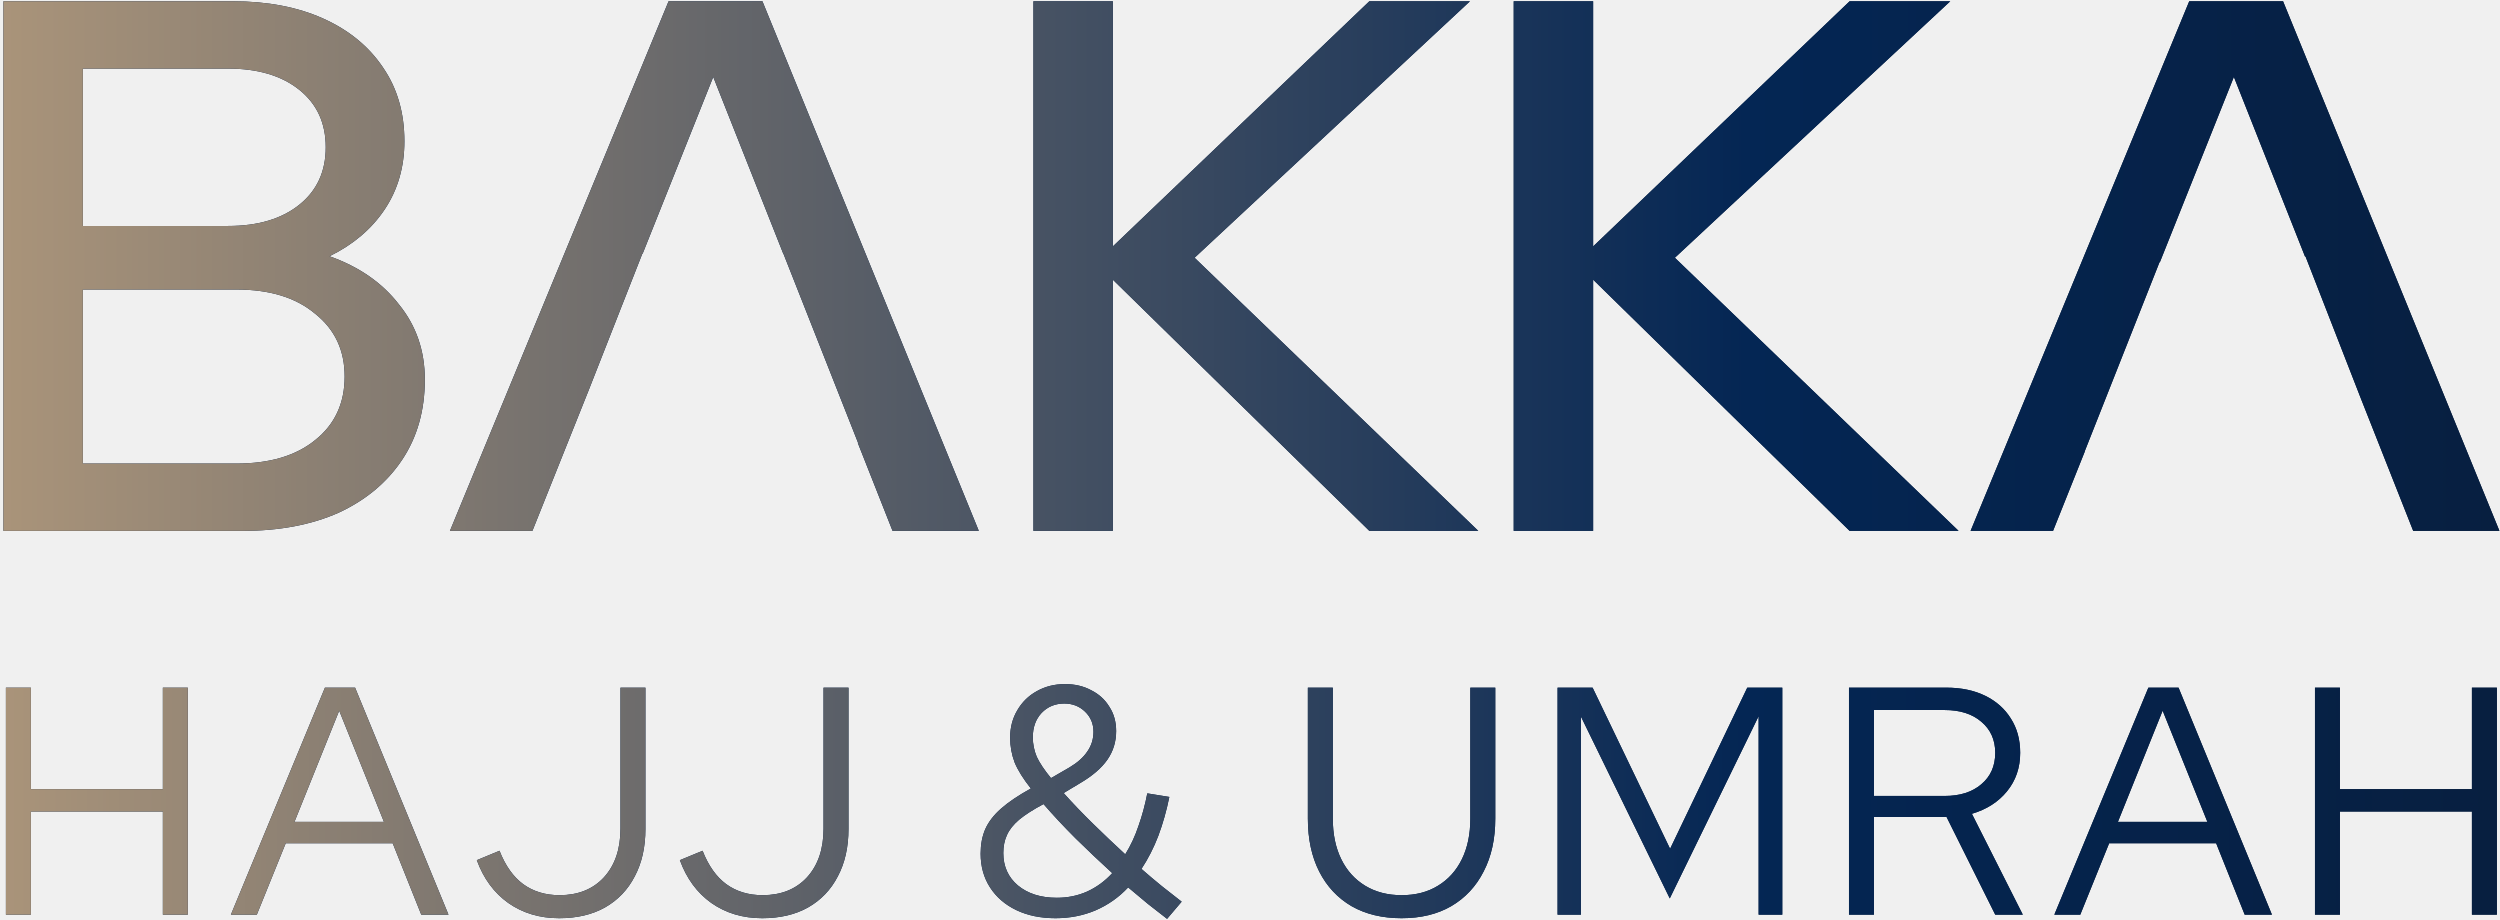
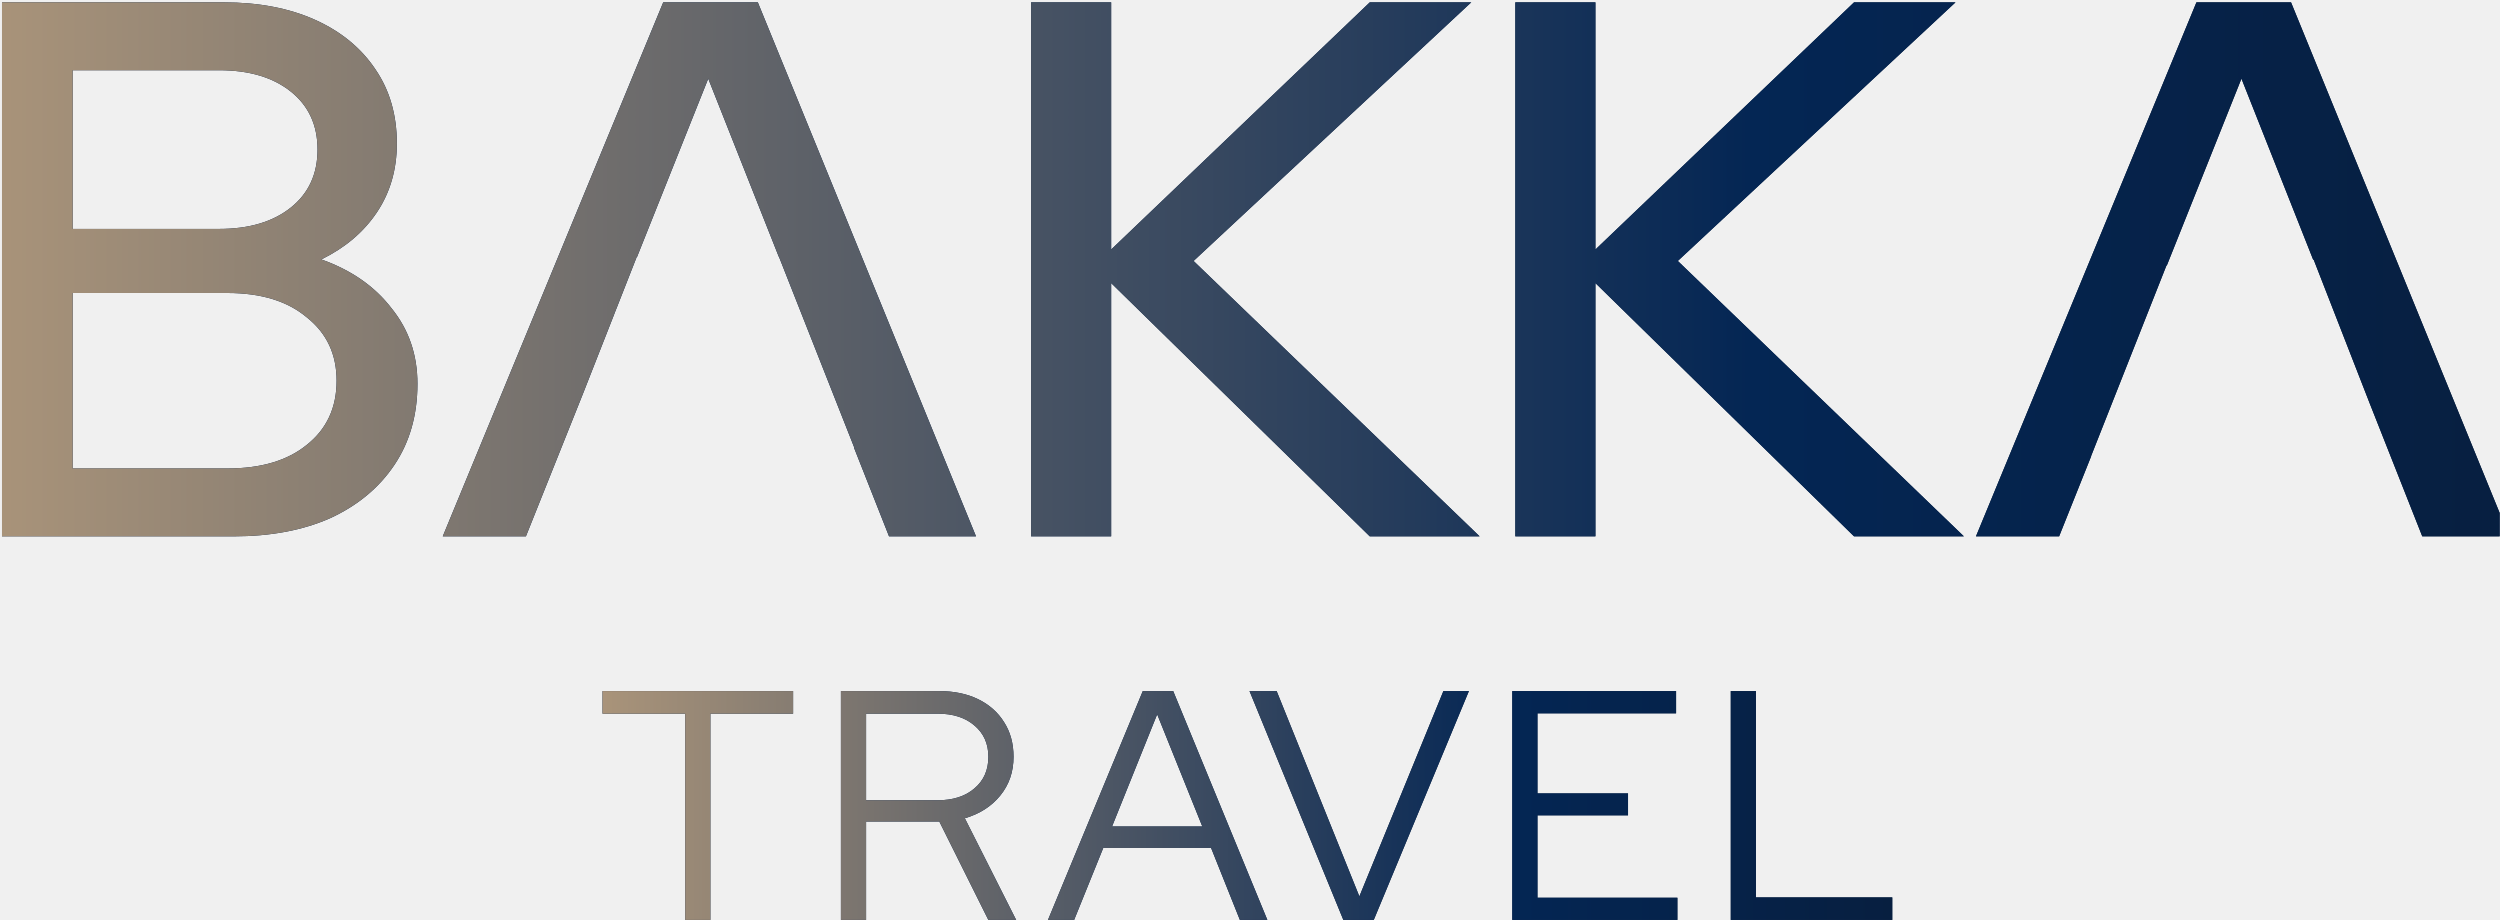
<svg xmlns="http://www.w3.org/2000/svg" width="1068" height="393" viewBox="0 0 1068 393" fill="none">
-   <g clip-path="url(#clip0_2227_29575)">
-     <path fill-rule="evenodd" clip-rule="evenodd" d="M1.453 226.796V0.535H99.392C114.261 0.535 127.19 3.013 138.18 7.969C149.17 12.926 157.681 19.929 163.715 28.979C169.749 37.814 172.766 48.266 172.766 60.333C172.766 71.323 169.964 81.019 164.362 89.424C158.759 97.827 150.894 104.508 140.766 109.464C153.479 113.989 163.392 120.884 170.503 130.15C177.83 139.201 181.493 149.868 181.493 162.15C181.493 175.295 178.261 186.716 171.796 196.413C165.331 206.11 156.281 213.651 144.645 219.039C133.008 224.21 119.325 226.796 103.594 226.796H1.453ZM35.392 96.534H97.453C110.167 96.534 120.295 93.518 127.837 87.484C135.379 81.45 139.15 73.262 139.15 62.919C139.15 52.575 135.379 44.387 127.837 38.353C120.295 32.319 110.167 29.303 97.453 29.303H35.392V96.534ZM35.392 198.029H101.009C115.231 198.029 126.436 194.689 134.624 188.009C143.028 181.328 147.23 172.278 147.23 160.857C147.23 149.652 143.028 140.709 134.624 134.029C126.436 127.134 115.231 123.686 101.009 123.686H35.392V198.029ZM192.21 226.796L285.623 0.535H325.704L418.148 226.796H381.299L366.451 189.215L366.562 189.171L334.649 108.309L334.589 108.332L304.694 32.858L274.536 108.376L274.42 108.33L266.145 129.389L264.937 132.413H264.956L251.612 166.373L227.442 226.796H192.21ZM441.476 226.796V0.535H475.415V105.262L584.99 0.535H627.98L510.324 110.11L631.535 226.796H584.99L475.415 119.484V226.796H441.476ZM646.653 226.796V0.535H680.592V105.262L790.167 0.535H833.157L715.501 110.11L836.712 226.796H790.167L680.592 119.484V226.796H646.653ZM841.829 226.796L935.242 0.535H975.323L1067.76 226.796H1030.92L1008.6 170.331L984.9 109.524L984.71 109.599L954.313 32.858L922.696 112.023L922.558 111.969L890.59 192.81L890.646 192.831L877.061 226.796H841.829Z" fill="#071F40" />
-     <path fill-rule="evenodd" clip-rule="evenodd" d="M1.453 226.796V0.535H99.392C114.261 0.535 127.19 3.013 138.18 7.969C149.17 12.926 157.681 19.929 163.715 28.979C169.749 37.814 172.766 48.266 172.766 60.333C172.766 71.323 169.964 81.019 164.362 89.424C158.759 97.827 150.894 104.508 140.766 109.464C153.479 113.989 163.392 120.884 170.503 130.15C177.83 139.201 181.493 149.868 181.493 162.15C181.493 175.295 178.261 186.716 171.796 196.413C165.331 206.11 156.281 213.651 144.645 219.039C133.008 224.21 119.325 226.796 103.594 226.796H1.453ZM35.392 96.534H97.453C110.167 96.534 120.295 93.518 127.837 87.484C135.379 81.45 139.15 73.262 139.15 62.919C139.15 52.575 135.379 44.387 127.837 38.353C120.295 32.319 110.167 29.303 97.453 29.303H35.392V96.534ZM35.392 198.029H101.009C115.231 198.029 126.436 194.689 134.624 188.009C143.028 181.328 147.23 172.278 147.23 160.857C147.23 149.652 143.028 140.709 134.624 134.029C126.436 127.134 115.231 123.686 101.009 123.686H35.392V198.029ZM192.21 226.796L285.623 0.535H325.704L418.148 226.796H381.299L366.451 189.215L366.562 189.171L334.649 108.309L334.589 108.332L304.694 32.858L274.536 108.376L274.42 108.33L266.145 129.389L264.937 132.413H264.956L251.612 166.373L227.442 226.796H192.21ZM441.476 226.796V0.535H475.415V105.262L584.99 0.535H627.98L510.324 110.11L631.535 226.796H584.99L475.415 119.484V226.796H441.476ZM646.653 226.796V0.535H680.592V105.262L790.167 0.535H833.157L715.501 110.11L836.712 226.796H790.167L680.592 119.484V226.796H646.653ZM841.829 226.796L935.242 0.535H975.323L1067.76 226.796H1030.92L1008.6 170.331L984.9 109.524L984.71 109.599L954.313 32.858L922.696 112.023L922.558 111.969L890.59 192.81L890.646 192.831L877.061 226.796H841.829Z" fill="url(#paint0_linear_2227_29575)" />
-     <path d="M2.523 390.733V293.764H13.19V337.123H69.571V293.764H80.237V390.733H69.571V346.681H13.19V390.733H2.523ZM98.64 390.733L138.813 293.764H151.696L191.592 390.733H179.956L167.765 360.257H122.051L109.722 390.733H98.64ZM125.791 351.114H164.025L144.908 303.599L125.791 351.114ZM238.88 392.257C230.568 392.257 223.318 390.087 217.131 385.746C211.036 381.406 206.557 375.31 203.694 367.461L213.391 363.443C215.884 369.815 219.255 374.572 223.503 377.712C227.844 380.852 233.015 382.421 239.018 382.421C246.96 382.421 253.286 379.882 257.996 374.802C262.706 369.631 265.061 362.704 265.061 354.023V293.764H275.728V354.162C275.728 361.919 274.204 368.661 271.156 374.387C268.201 380.113 263.953 384.546 258.412 387.685C252.963 390.733 246.452 392.257 238.88 392.257ZM325.628 392.257C317.316 392.257 310.066 390.087 303.879 385.746C297.784 381.406 293.305 375.31 290.442 367.461L300.139 363.443C302.632 369.815 306.003 374.572 310.251 377.712C314.592 380.852 319.763 382.421 325.766 382.421C333.708 382.421 340.034 379.882 344.744 374.802C349.454 369.631 351.809 362.704 351.809 354.023V293.764H362.476V354.162C362.476 361.919 360.952 368.661 357.905 374.387C354.949 380.113 350.701 384.546 345.16 387.685C339.711 390.733 333.2 392.257 325.628 392.257ZM450.919 392.257C444.547 392.257 438.96 391.102 434.157 388.794C429.355 386.485 425.615 383.253 422.937 379.097C420.258 374.941 418.919 370.139 418.919 364.69C418.919 360.811 419.566 357.348 420.859 354.3C422.244 351.16 424.507 348.205 427.647 345.435C430.786 342.664 435.035 339.801 440.391 336.846C437.159 332.783 434.85 329.088 433.465 325.764C432.172 322.347 431.525 318.791 431.525 315.097C431.525 310.757 432.541 306.878 434.573 303.461C436.605 299.952 439.375 297.227 442.885 295.288C446.486 293.256 450.504 292.24 454.936 292.24C459.184 292.24 462.924 293.118 466.157 294.872C469.481 296.535 472.067 298.89 473.914 301.937C475.854 304.892 476.823 308.356 476.823 312.327C476.823 316.852 475.577 320.915 473.083 324.517C470.59 328.119 466.665 331.49 461.308 334.63L454.382 338.785C458.168 343.034 462.324 347.374 466.849 351.807C471.375 356.24 475.992 360.627 480.702 364.967C483.011 361.273 484.904 357.21 486.382 352.777C487.952 348.344 489.198 343.726 490.122 338.924L499.542 340.448C498.341 346.358 496.771 351.899 494.832 357.071C492.892 362.15 490.491 366.86 487.628 371.201C490.584 373.787 493.539 376.28 496.494 378.681C499.449 380.99 502.22 383.16 504.806 385.192L498.572 392.534C495.986 390.502 493.262 388.378 490.399 386.162C487.628 383.853 484.812 381.498 481.949 379.097C477.978 383.345 473.314 386.623 467.957 388.932C462.693 391.149 457.014 392.257 450.919 392.257ZM448.98 332.413L456.875 327.842C460.292 325.81 462.832 323.547 464.494 321.054C466.249 318.56 467.126 315.744 467.126 312.604C467.126 309.187 465.926 306.324 463.525 304.015C461.123 301.706 458.168 300.552 454.659 300.552C450.781 300.552 447.548 301.891 444.962 304.569C442.469 307.247 441.222 310.711 441.222 314.959C441.222 317.822 441.776 320.592 442.885 323.27C444.085 325.856 446.117 328.904 448.98 332.413ZM451.473 383.53C456.09 383.53 460.385 382.652 464.356 380.898C468.419 379.051 472.021 376.419 475.161 373.002C469.805 368.107 464.587 363.166 459.507 358.179C454.428 353.1 449.857 348.205 445.794 343.495C441.453 345.804 437.99 348.021 435.404 350.145C432.911 352.269 431.156 354.485 430.14 356.794C429.124 359.01 428.616 361.55 428.616 364.413C428.616 370.139 430.694 374.756 434.85 378.266C439.098 381.775 444.639 383.53 451.473 383.53ZM598.75 392.257C590.531 392.257 583.42 390.548 577.417 387.131C571.414 383.622 566.797 378.681 563.564 372.309C560.332 365.937 558.716 358.41 558.716 349.729V293.764H569.383V349.729C569.383 356.378 570.583 362.15 572.984 367.045C575.385 371.94 578.802 375.726 583.235 378.404C587.668 381.082 592.84 382.421 598.75 382.421C604.753 382.421 609.925 381.082 614.265 378.404C618.698 375.726 622.115 371.94 624.516 367.045C626.918 362.15 628.118 356.378 628.118 349.729V293.764H638.785V349.729C638.785 358.41 637.122 365.937 633.798 372.309C630.565 378.681 625.948 383.622 619.945 387.131C614.034 390.548 606.97 392.257 598.75 392.257ZM665.396 390.733V293.764H680.357L713.465 362.612L746.434 293.764H761.395V390.733H751.283V305.954L713.326 383.807L675.37 306.093V390.733H665.396ZM789.886 390.733V293.764H831.444C837.816 293.764 843.357 294.918 848.067 297.227C852.777 299.536 856.425 302.768 859.011 306.924C861.689 311.08 863.028 315.975 863.028 321.608C863.028 327.98 861.135 333.475 857.348 338.093C853.654 342.618 848.667 345.804 842.387 347.651L864.136 390.733H852.361L831.582 349.036H800.552V390.733H789.886ZM800.552 340.032H830.751C837.308 340.032 842.526 338.37 846.405 335.045C850.376 331.72 852.361 327.241 852.361 321.608C852.361 316.067 850.376 311.634 846.405 308.309C842.526 304.985 837.308 303.322 830.751 303.322H800.552V340.032ZM877.615 390.733L917.788 293.764H930.671L970.567 390.733H958.93L946.74 360.257H901.026L888.697 390.733H877.615ZM904.766 351.114H943L923.883 303.599L904.766 351.114ZM988.954 390.733V293.764H999.62V337.123H1056V293.764H1066.67V390.733H1056V346.681H999.62V390.733H988.954Z" fill="#071F40" />
-     <path d="M2.523 390.733V293.764H13.19V337.123H69.571V293.764H80.237V390.733H69.571V346.681H13.19V390.733H2.523ZM98.64 390.733L138.813 293.764H151.696L191.592 390.733H179.956L167.765 360.257H122.051L109.722 390.733H98.64ZM125.791 351.114H164.025L144.908 303.599L125.791 351.114ZM238.88 392.257C230.568 392.257 223.318 390.087 217.131 385.746C211.036 381.406 206.557 375.31 203.694 367.461L213.391 363.443C215.884 369.815 219.255 374.572 223.503 377.712C227.844 380.852 233.015 382.421 239.018 382.421C246.96 382.421 253.286 379.882 257.996 374.802C262.706 369.631 265.061 362.704 265.061 354.023V293.764H275.728V354.162C275.728 361.919 274.204 368.661 271.156 374.387C268.201 380.113 263.953 384.546 258.412 387.685C252.963 390.733 246.452 392.257 238.88 392.257ZM325.628 392.257C317.316 392.257 310.066 390.087 303.879 385.746C297.784 381.406 293.305 375.31 290.442 367.461L300.139 363.443C302.632 369.815 306.003 374.572 310.251 377.712C314.592 380.852 319.763 382.421 325.766 382.421C333.708 382.421 340.034 379.882 344.744 374.802C349.454 369.631 351.809 362.704 351.809 354.023V293.764H362.476V354.162C362.476 361.919 360.952 368.661 357.905 374.387C354.949 380.113 350.701 384.546 345.16 387.685C339.711 390.733 333.2 392.257 325.628 392.257ZM450.919 392.257C444.547 392.257 438.96 391.102 434.157 388.794C429.355 386.485 425.615 383.253 422.937 379.097C420.258 374.941 418.919 370.139 418.919 364.69C418.919 360.811 419.566 357.348 420.859 354.3C422.244 351.16 424.507 348.205 427.647 345.435C430.786 342.664 435.035 339.801 440.391 336.846C437.159 332.783 434.85 329.088 433.465 325.764C432.172 322.347 431.525 318.791 431.525 315.097C431.525 310.757 432.541 306.878 434.573 303.461C436.605 299.952 439.375 297.227 442.885 295.288C446.486 293.256 450.504 292.24 454.936 292.24C459.184 292.24 462.924 293.118 466.157 294.872C469.481 296.535 472.067 298.89 473.914 301.937C475.854 304.892 476.823 308.356 476.823 312.327C476.823 316.852 475.577 320.915 473.083 324.517C470.59 328.119 466.665 331.49 461.308 334.63L454.382 338.785C458.168 343.034 462.324 347.374 466.849 351.807C471.375 356.24 475.992 360.627 480.702 364.967C483.011 361.273 484.904 357.21 486.382 352.777C487.952 348.344 489.198 343.726 490.122 338.924L499.542 340.448C498.341 346.358 496.771 351.899 494.832 357.071C492.892 362.15 490.491 366.86 487.628 371.201C490.584 373.787 493.539 376.28 496.494 378.681C499.449 380.99 502.22 383.16 504.806 385.192L498.572 392.534C495.986 390.502 493.262 388.378 490.399 386.162C487.628 383.853 484.812 381.498 481.949 379.097C477.978 383.345 473.314 386.623 467.957 388.932C462.693 391.149 457.014 392.257 450.919 392.257ZM448.98 332.413L456.875 327.842C460.292 325.81 462.832 323.547 464.494 321.054C466.249 318.56 467.126 315.744 467.126 312.604C467.126 309.187 465.926 306.324 463.525 304.015C461.123 301.706 458.168 300.552 454.659 300.552C450.781 300.552 447.548 301.891 444.962 304.569C442.469 307.247 441.222 310.711 441.222 314.959C441.222 317.822 441.776 320.592 442.885 323.27C444.085 325.856 446.117 328.904 448.98 332.413ZM451.473 383.53C456.09 383.53 460.385 382.652 464.356 380.898C468.419 379.051 472.021 376.419 475.161 373.002C469.805 368.107 464.587 363.166 459.507 358.179C454.428 353.1 449.857 348.205 445.794 343.495C441.453 345.804 437.99 348.021 435.404 350.145C432.911 352.269 431.156 354.485 430.14 356.794C429.124 359.01 428.616 361.55 428.616 364.413C428.616 370.139 430.694 374.756 434.85 378.266C439.098 381.775 444.639 383.53 451.473 383.53ZM598.75 392.257C590.531 392.257 583.42 390.548 577.417 387.131C571.414 383.622 566.797 378.681 563.564 372.309C560.332 365.937 558.716 358.41 558.716 349.729V293.764H569.383V349.729C569.383 356.378 570.583 362.15 572.984 367.045C575.385 371.94 578.802 375.726 583.235 378.404C587.668 381.082 592.84 382.421 598.75 382.421C604.753 382.421 609.925 381.082 614.265 378.404C618.698 375.726 622.115 371.94 624.516 367.045C626.918 362.15 628.118 356.378 628.118 349.729V293.764H638.785V349.729C638.785 358.41 637.122 365.937 633.798 372.309C630.565 378.681 625.948 383.622 619.945 387.131C614.034 390.548 606.97 392.257 598.75 392.257ZM665.396 390.733V293.764H680.357L713.465 362.612L746.434 293.764H761.395V390.733H751.283V305.954L713.326 383.807L675.37 306.093V390.733H665.396ZM789.886 390.733V293.764H831.444C837.816 293.764 843.357 294.918 848.067 297.227C852.777 299.536 856.425 302.768 859.011 306.924C861.689 311.08 863.028 315.975 863.028 321.608C863.028 327.98 861.135 333.475 857.348 338.093C853.654 342.618 848.667 345.804 842.387 347.651L864.136 390.733H852.361L831.582 349.036H800.552V390.733H789.886ZM800.552 340.032H830.751C837.308 340.032 842.526 338.37 846.405 335.045C850.376 331.72 852.361 327.241 852.361 321.608C852.361 316.067 850.376 311.634 846.405 308.309C842.526 304.985 837.308 303.322 830.751 303.322H800.552V340.032ZM877.615 390.733L917.788 293.764H930.671L970.567 390.733H958.93L946.74 360.257H901.026L888.697 390.733H877.615ZM904.766 351.114H943L923.883 303.599L904.766 351.114ZM988.954 390.733V293.764H999.62V337.123H1056V293.764H1066.67V390.733H1056V346.681H999.62V390.733H988.954Z" fill="url(#paint1_linear_2227_29575)" />
+   <g clip-path="url(#clip0_2227_29579)">
+     <path fill-rule="evenodd" clip-rule="evenodd" d="M-3.188 229.131V1H95.561C110.552 1 123.588 3.499 134.669 8.496C145.75 13.493 154.332 20.554 160.415 29.679C166.499 38.587 169.54 49.125 169.54 61.292C169.54 72.373 166.716 82.15 161.067 90.623C155.418 99.096 147.488 105.832 137.276 110.829C150.095 115.392 160.089 122.344 167.259 131.687C174.646 140.812 178.34 151.567 178.34 163.951C178.34 177.204 175.081 188.719 168.563 198.496C162.045 208.273 152.919 215.878 141.187 221.31C129.455 226.524 115.658 229.131 99.797 229.131H-3.188ZM31.032 97.793H93.605C106.424 97.793 116.636 94.751 124.24 88.668C131.844 82.584 135.647 74.328 135.647 63.899C135.647 53.47 131.844 45.214 124.24 39.13C116.636 33.047 106.424 30.005 93.605 30.005H31.032V97.793ZM31.032 200.126H97.19C111.53 200.126 122.828 196.758 131.084 190.023C139.558 183.288 143.794 174.162 143.794 162.647C143.794 151.349 139.558 142.333 131.084 135.597C122.828 128.645 111.53 125.169 97.19 125.169H31.032V200.126ZM189.145 229.131L283.331 1H323.743L416.951 229.131H379.798L364.826 191.24L364.939 191.195L332.762 109.664L332.702 109.688L302.559 33.59L272.152 109.732L272.035 109.686L263.691 130.918L262.473 133.968H262.493L249.038 168.208L224.669 229.131H189.145ZM440.472 229.131V1H474.691V106.592L585.172 1H628.517L509.888 111.481L632.102 229.131H585.172L474.691 120.932V229.131H440.472ZM647.345 229.131V1H681.564V106.592L792.045 1H835.39L716.762 111.481L838.975 229.131H792.045L681.564 120.932V229.131H647.345ZM844.133 229.131L938.319 1H978.731L1071.94 229.131H1034.79L1012.29 172.199L988.387 110.89L988.196 110.965L957.547 33.59L925.669 113.41L925.53 113.355L893.298 194.864L893.354 194.885L879.657 229.131H844.133Z" fill="#071F40" />
+     <path fill-rule="evenodd" clip-rule="evenodd" d="M-3.188 229.131V1H95.561C110.552 1 123.588 3.499 134.669 8.496C145.75 13.493 154.332 20.554 160.415 29.679C166.499 38.587 169.54 49.125 169.54 61.292C169.54 72.373 166.716 82.15 161.067 90.623C155.418 99.096 147.488 105.832 137.276 110.829C150.095 115.392 160.089 122.344 167.259 131.687C174.646 140.812 178.34 151.567 178.34 163.951C178.34 177.204 175.081 188.719 168.563 198.496C162.045 208.273 152.919 215.878 141.187 221.31C129.455 226.524 115.658 229.131 99.797 229.131H-3.188ZM31.032 97.793H93.605C106.424 97.793 116.636 94.751 124.24 88.668C131.844 82.584 135.647 74.328 135.647 63.899C135.647 53.47 131.844 45.214 124.24 39.13C116.636 33.047 106.424 30.005 93.605 30.005H31.032V97.793ZM31.032 200.126H97.19C111.53 200.126 122.828 196.758 131.084 190.023C139.558 183.288 143.794 174.162 143.794 162.647C143.794 151.349 139.558 142.333 131.084 135.597C122.828 128.645 111.53 125.169 97.19 125.169H31.032V200.126ZM189.145 229.131L283.331 1H323.743L416.951 229.131H379.798L364.826 191.24L364.939 191.195L332.762 109.664L332.702 109.688L302.559 33.59L272.152 109.732L272.035 109.686L263.691 130.918L262.473 133.968H262.493L249.038 168.208L224.669 229.131H189.145ZM440.472 229.131V1H474.691V106.592L585.172 1H628.517L509.888 111.481L632.102 229.131H585.172L474.691 120.932V229.131H440.472ZM647.345 229.131V1H681.564V106.592L792.045 1H835.39L716.762 111.481L838.975 229.131H792.045L681.564 120.932V229.131H647.345ZM844.133 229.131L938.319 1H978.731L1071.94 229.131H1034.79L1012.29 172.199L988.387 110.89L988.196 110.965L957.547 33.59L925.669 113.41L925.53 113.355L893.298 194.864L893.354 194.885L879.657 229.131H844.133Z" fill="url(#paint0_linear_2227_29579)" />
+     <path d="M292.728 392.999V304.866H257.391V295.229H338.82V304.866H303.482V392.999H292.728ZM359.238 392.999V295.229H401.139C407.564 295.229 413.151 296.392 417.9 298.72C422.649 301.048 426.327 304.307 428.934 308.497C431.634 312.688 432.985 317.623 432.985 323.303C432.985 329.728 431.076 335.268 427.258 339.924C423.533 344.486 418.505 347.699 412.173 349.561L434.102 392.999H422.23L401.279 350.958H369.992V392.999H359.238ZM369.992 341.879H400.441C407.052 341.879 412.313 340.203 416.224 336.851C420.228 333.499 422.23 328.983 422.23 323.303C422.23 317.716 420.228 313.246 416.224 309.894C412.313 306.542 407.052 304.866 400.441 304.866H369.992V341.879ZM447.692 392.999L488.199 295.229H501.188L541.414 392.999H529.682L517.39 362.271H471.299L458.865 392.999H447.692ZM475.07 353.053H513.619L494.344 305.145L475.07 353.053ZM573.878 392.999L533.793 295.229H545.385L580.722 382.943L616.618 295.229H627.513L586.868 392.999H573.878ZM646.047 392.999V295.229H716.023V304.726H656.802V338.946H695.491V348.304H656.802V383.501H716.582V392.999H646.047ZM739.381 392.999V295.229H750.135V383.362H808.379V392.999H739.381Z" fill="#071F40" />
+     <path d="M292.728 392.999V304.866H257.391V295.229H338.82V304.866H303.482V392.999H292.728ZM359.238 392.999V295.229H401.139C407.564 295.229 413.151 296.392 417.9 298.72C422.649 301.048 426.327 304.307 428.934 308.497C431.634 312.688 432.985 317.623 432.985 323.303C432.985 329.728 431.076 335.268 427.258 339.924C423.533 344.486 418.505 347.699 412.173 349.561L434.102 392.999H422.23L401.279 350.958H369.992V392.999H359.238ZM369.992 341.879H400.441C407.052 341.879 412.313 340.203 416.224 336.851C420.228 333.499 422.23 328.983 422.23 323.303C422.23 317.716 420.228 313.246 416.224 309.894C412.313 306.542 407.052 304.866 400.441 304.866H369.992V341.879ZM447.692 392.999L488.199 295.229H501.188L541.414 392.999H529.682L517.39 362.271H471.299L458.865 392.999H447.692ZM475.07 353.053H513.619L494.344 305.145L475.07 353.053ZM573.878 392.999L533.793 295.229H545.385L580.722 382.943L616.618 295.229H627.513L586.868 392.999H573.878ZM646.047 392.999V295.229H716.023V304.726H656.802V338.946H695.491V348.304H656.802V383.501H716.582V392.999H646.047ZM739.381 392.999V295.229H750.135V383.362H808.379V392.999H739.381Z" fill="url(#paint1_linear_2227_29579)" />
  </g>
  <defs>
-     <linearGradient id="paint0_linear_2227_29575" x1="-123.616" y1="113.666" x2="1067.76" y2="113.666" gradientUnits="userSpaceOnUse">
+     <linearGradient id="paint0_linear_2227_29579" x1="-129.291" y1="115.066" x2="1071.94" y2="115.066" gradientUnits="userSpaceOnUse">
      <stop stop-color="#C5A680" />
      <stop offset="0.73" stop-color="#042654" />
      <stop offset="1" stop-color="#071F40" />
    </linearGradient>
-     <linearGradient id="paint1_linear_2227_29575" x1="-122.292" y1="342.387" x2="1066.67" y2="342.388" gradientUnits="userSpaceOnUse">
+     <linearGradient id="paint1_linear_2227_29579" x1="192.764" y1="344.114" x2="808.379" y2="344.114" gradientUnits="userSpaceOnUse">
      <stop stop-color="#C5A680" />
      <stop offset="0.73" stop-color="#042654" />
      <stop offset="1" stop-color="#071F40" />
    </linearGradient>
-     <clipPath id="clip0_2227_29575">
+     <clipPath id="clip0_2227_29579">
      <rect width="1067" height="393" fill="white" transform="translate(0.851562)" />
    </clipPath>
  </defs>
</svg>
